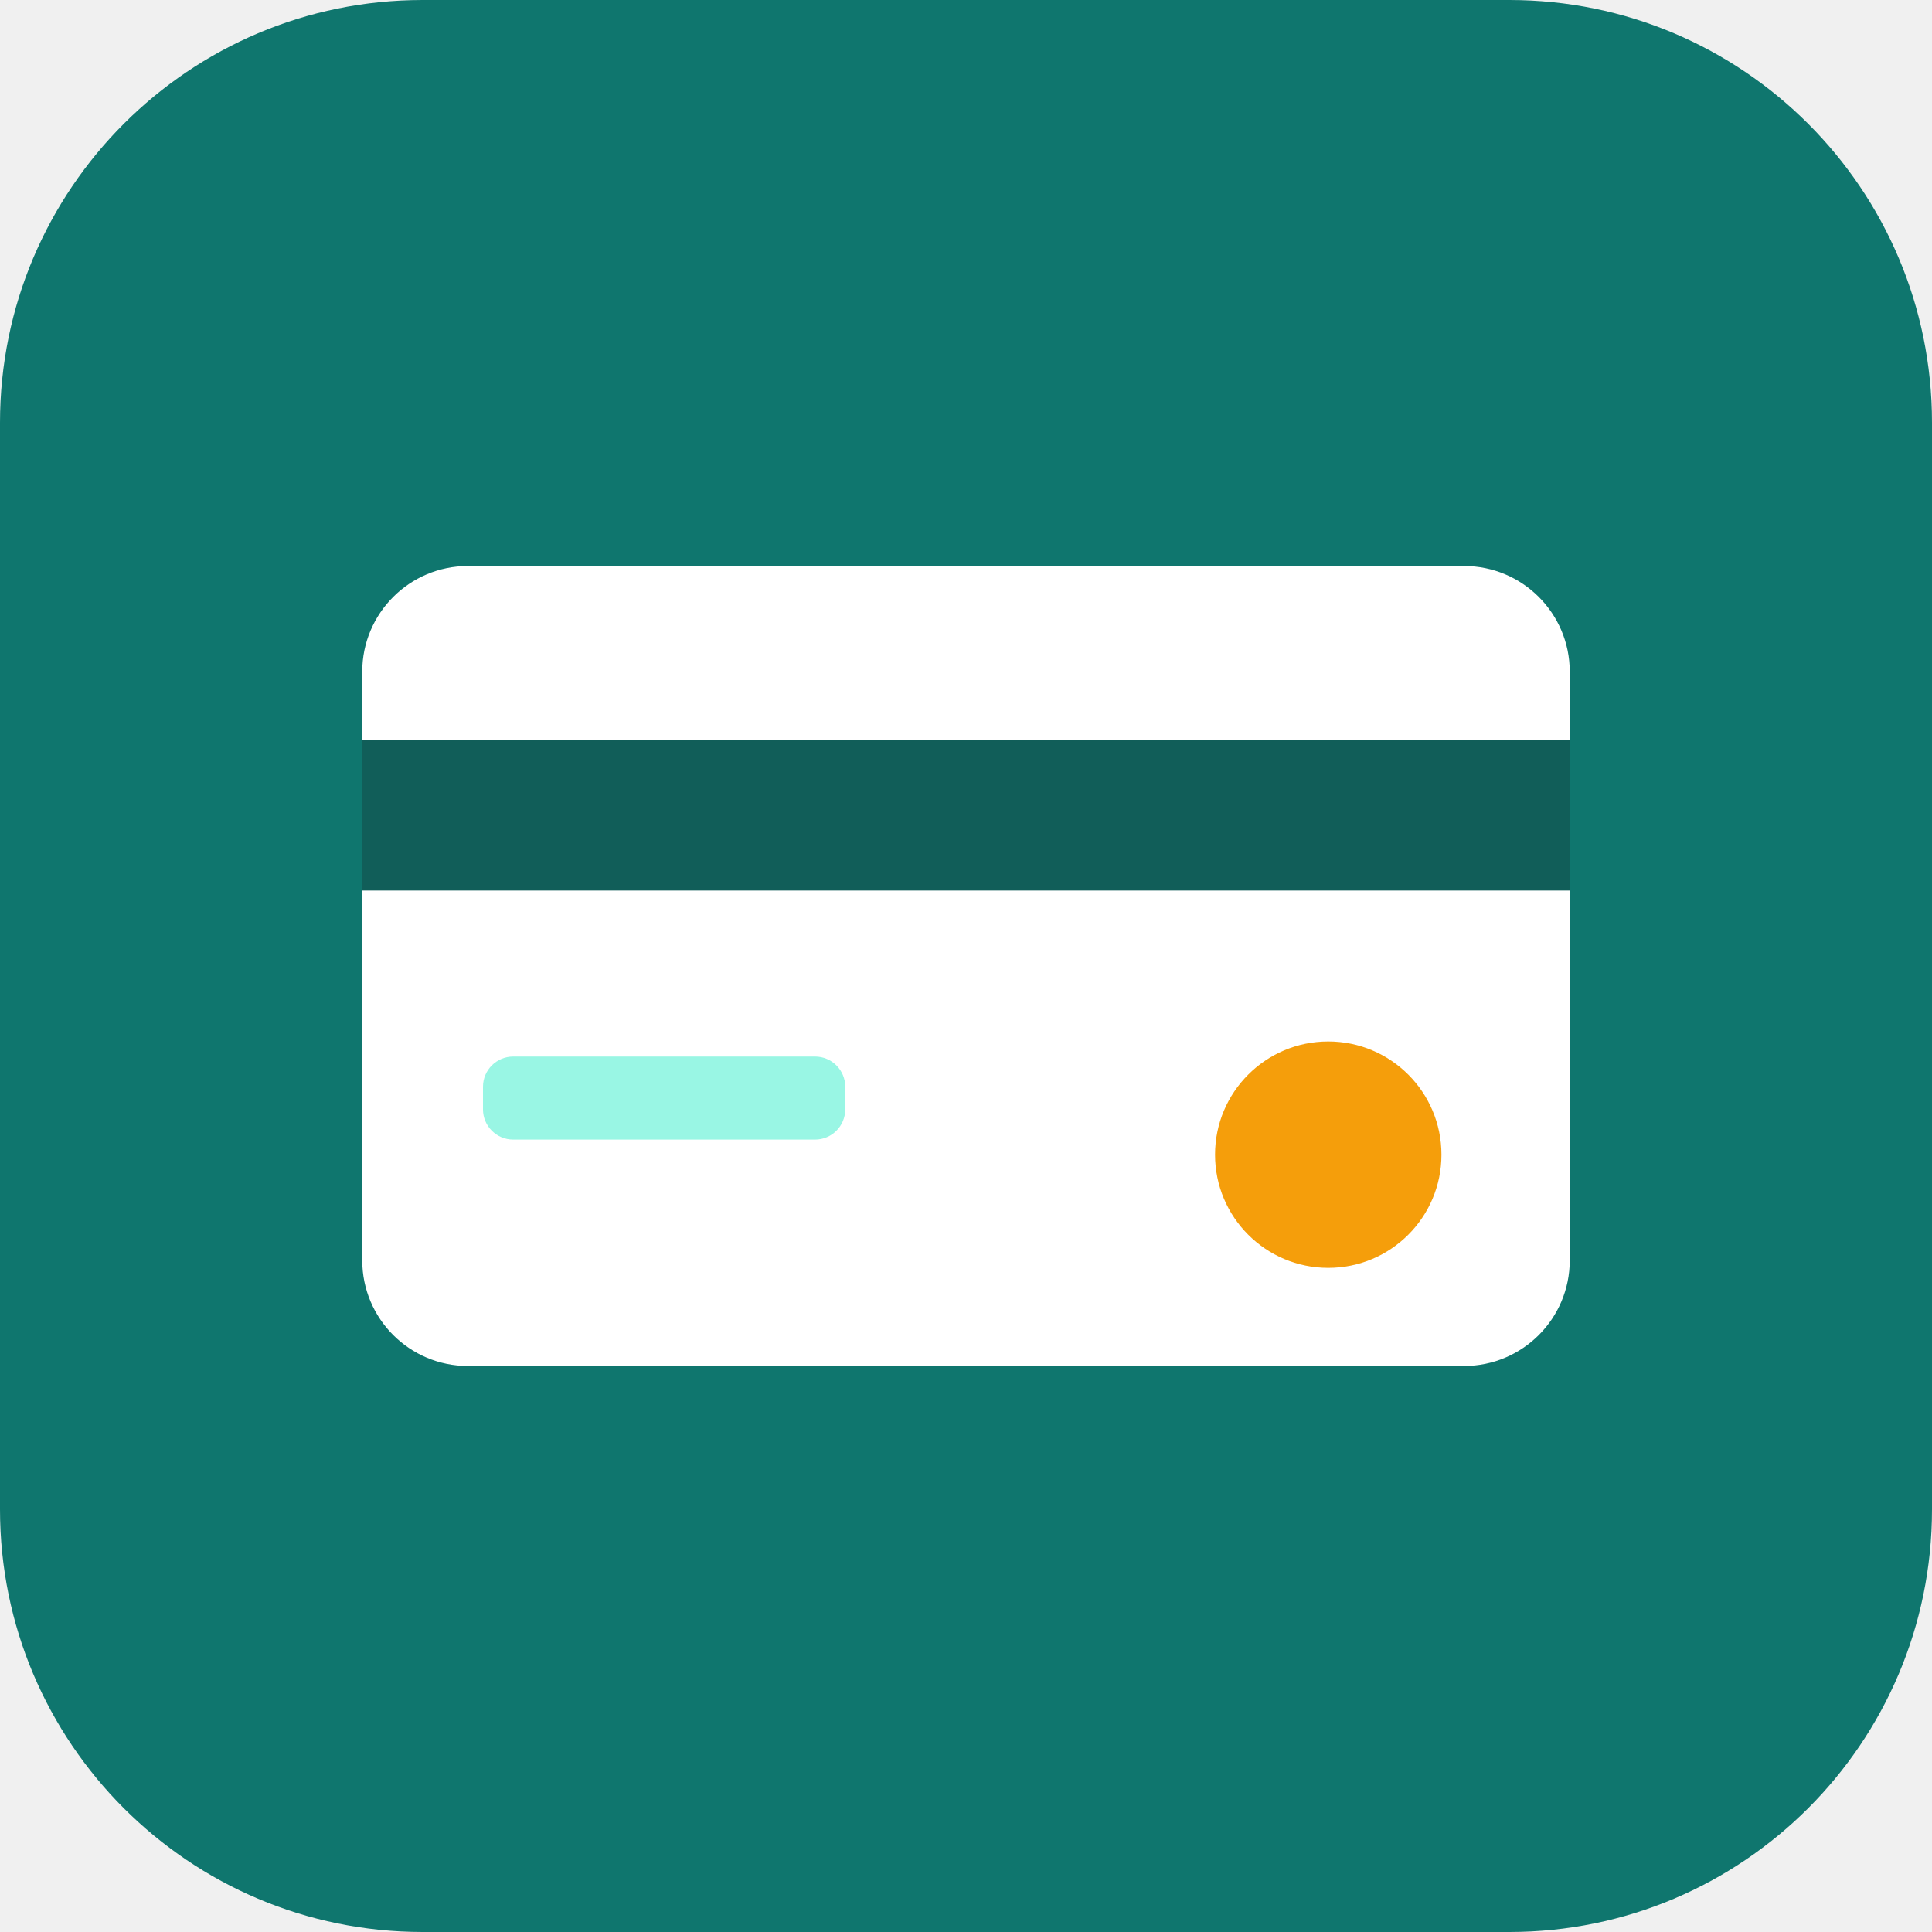
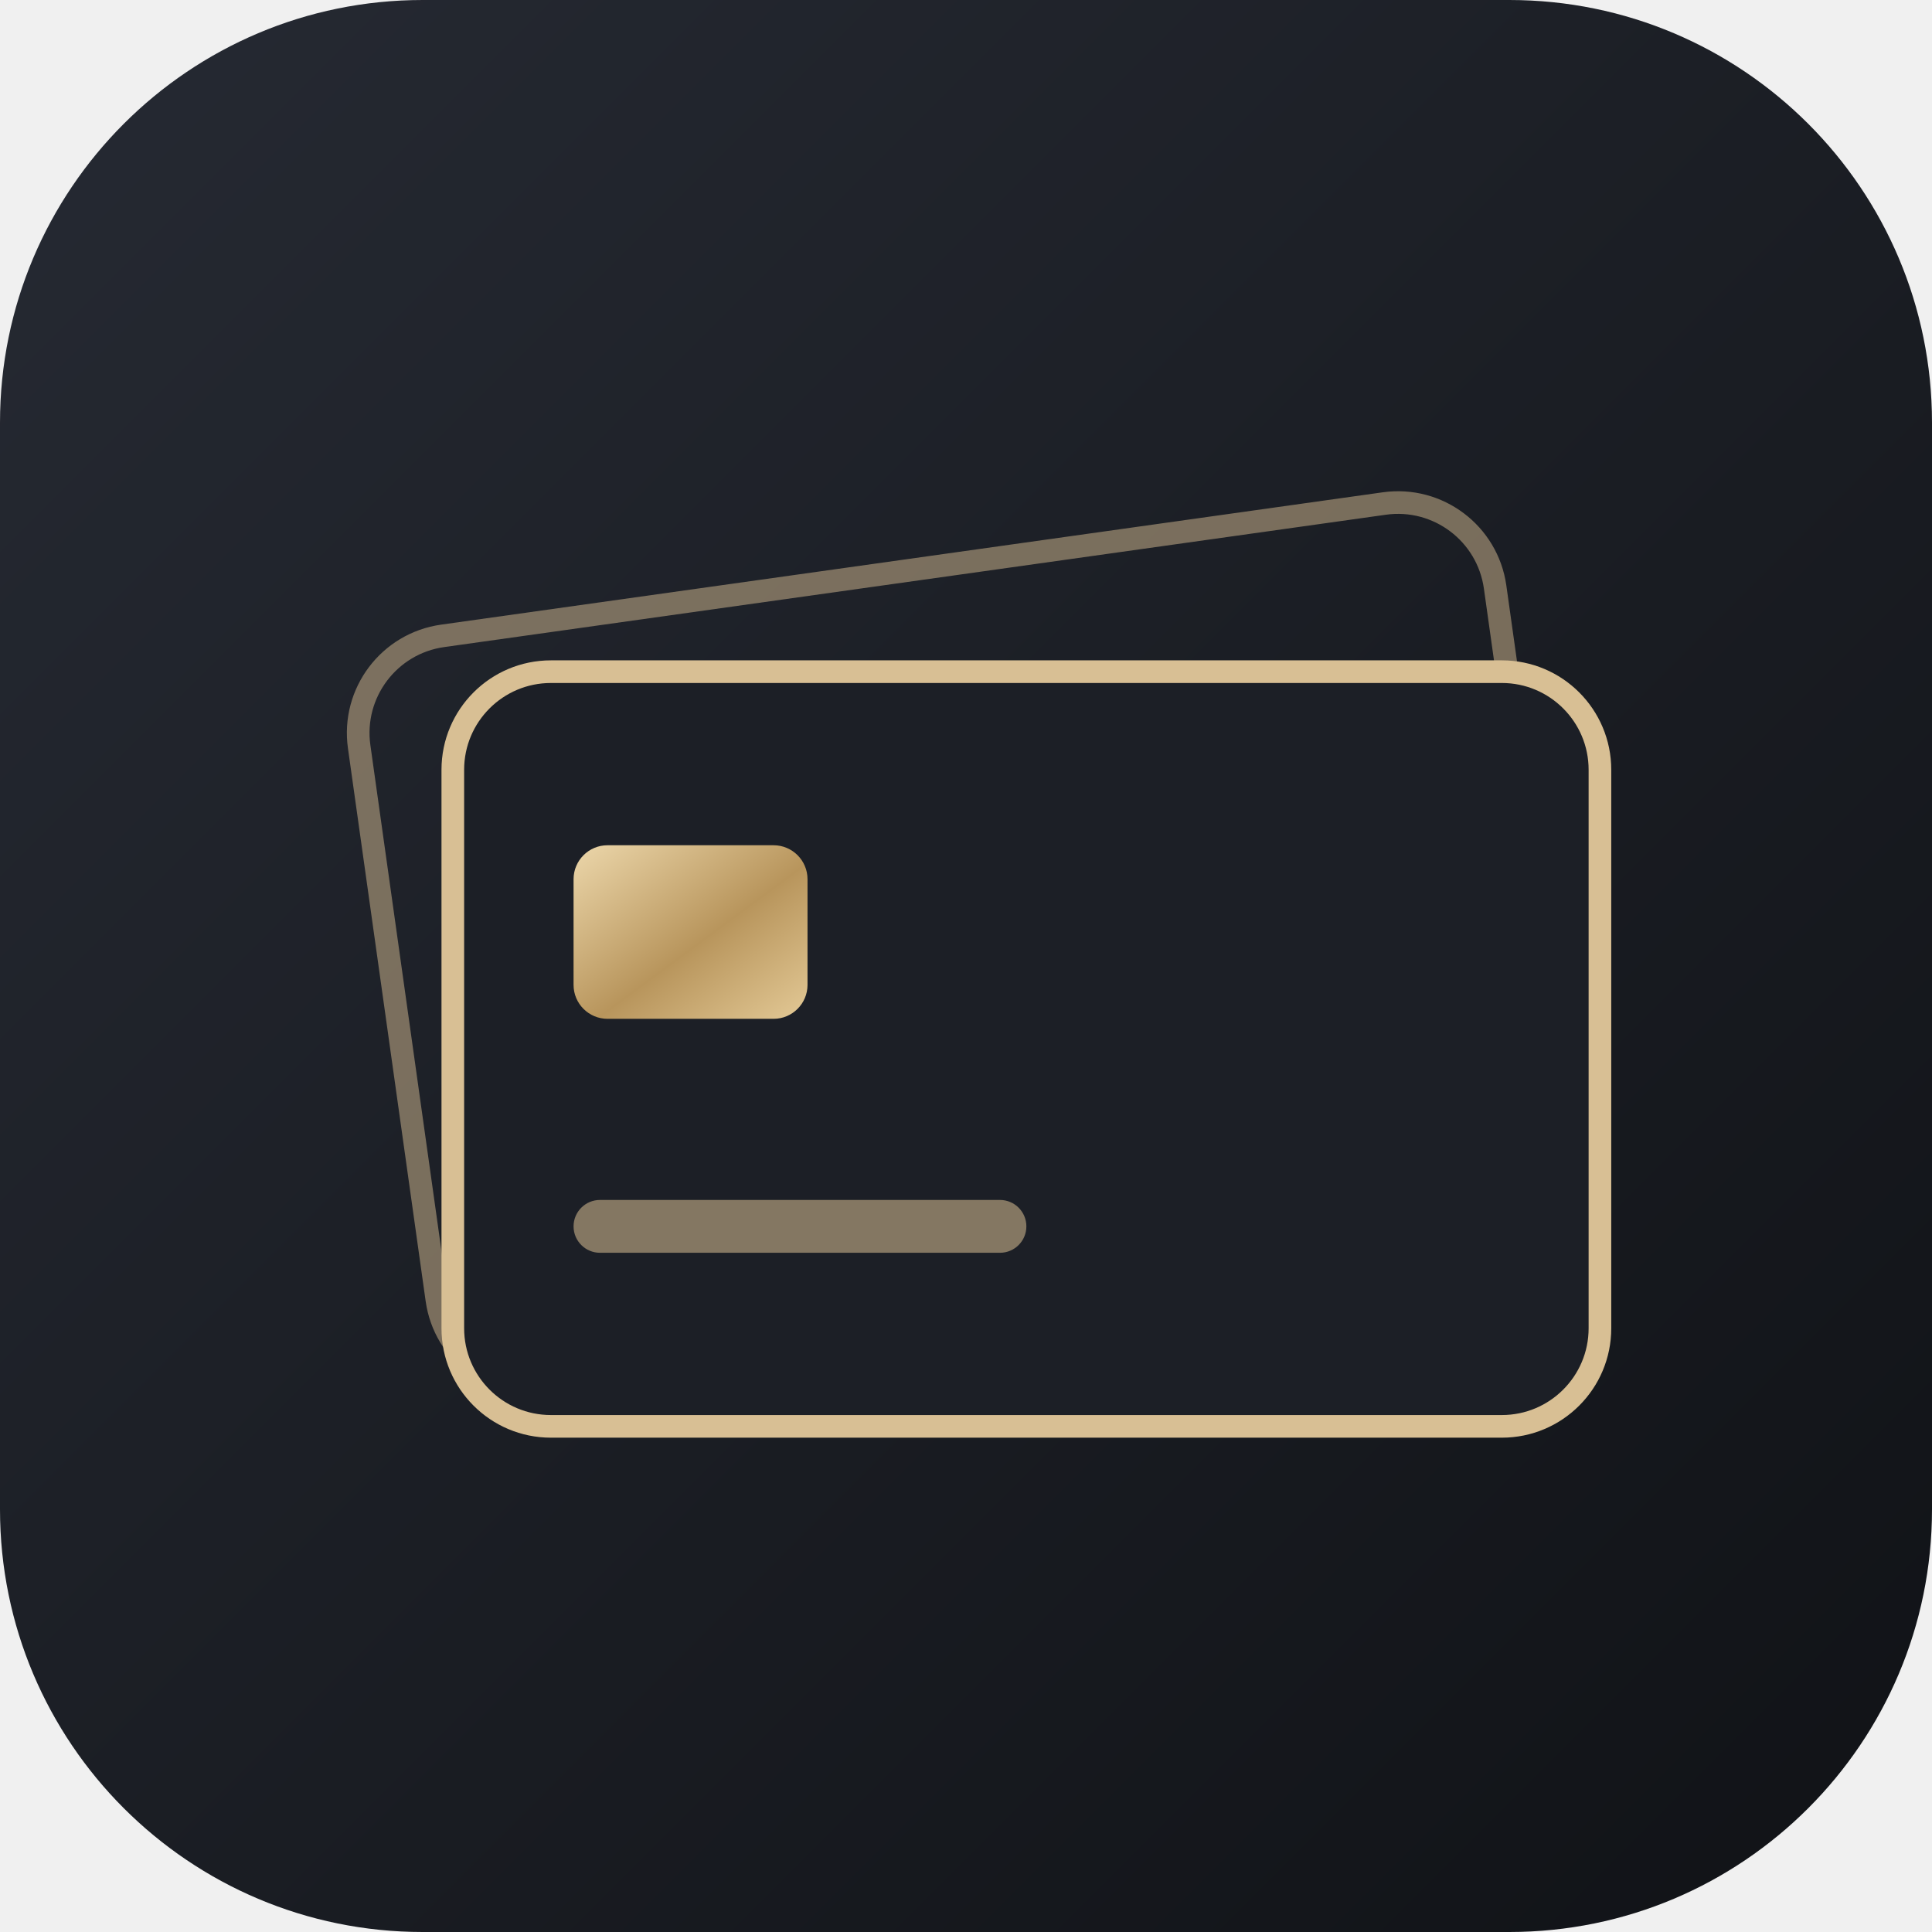
<svg xmlns="http://www.w3.org/2000/svg" viewBox="0 0 512 512">
-   <rect width="512" height="512" rx="112" fill="#0f766e" />
-   <rect x="96" y="150" width="320" height="212" rx="28" fill="#ffffff" />
-   <rect x="96" y="196" width="320" height="40" fill="#115e59" />
-   <rect x="128" y="280" width="96" height="22" rx="8" fill="#99f6e4" />
-   <circle cx="352" cy="306" r="30" fill="#f59e0b" />
+   <defs>
+     <linearGradient id="bg" x1="0" y1="0" x2="1" y2="1">
+       <stop offset="0" stop-color="#262a33" />
+       <stop offset="1" stop-color="#101216" />
+     </linearGradient>
+     <linearGradient id="gold" x1="0" y1="0" x2="1" y2="1">
+       <stop offset="0" stop-color="#ecd7ab" />
+       <stop offset=".55" stop-color="#b8955c" />
+       <stop offset="1" stop-color="#e3c996" />
+     </linearGradient>
+   </defs>
+   <rect width="512" height="512" rx="112" fill="url(#bg)" />
+   <rect x="104" y="150" width="304" height="200" rx="26" fill="none" stroke="#d8bf94" stroke-opacity=".5" stroke-width="6" transform="rotate(-8 256 250)" />
+   <rect x="120" y="178" width="304" height="200" rx="26" fill="#1c1f26" stroke="#d8bf94" stroke-width="6" />
+   <rect x="152" y="224" width="62" height="46" rx="9" fill="url(#gold)" />
+   <rect x="152" y="318" width="120" height="14" rx="7" fill="#d8bf94" fill-opacity=".55" />
</svg>
